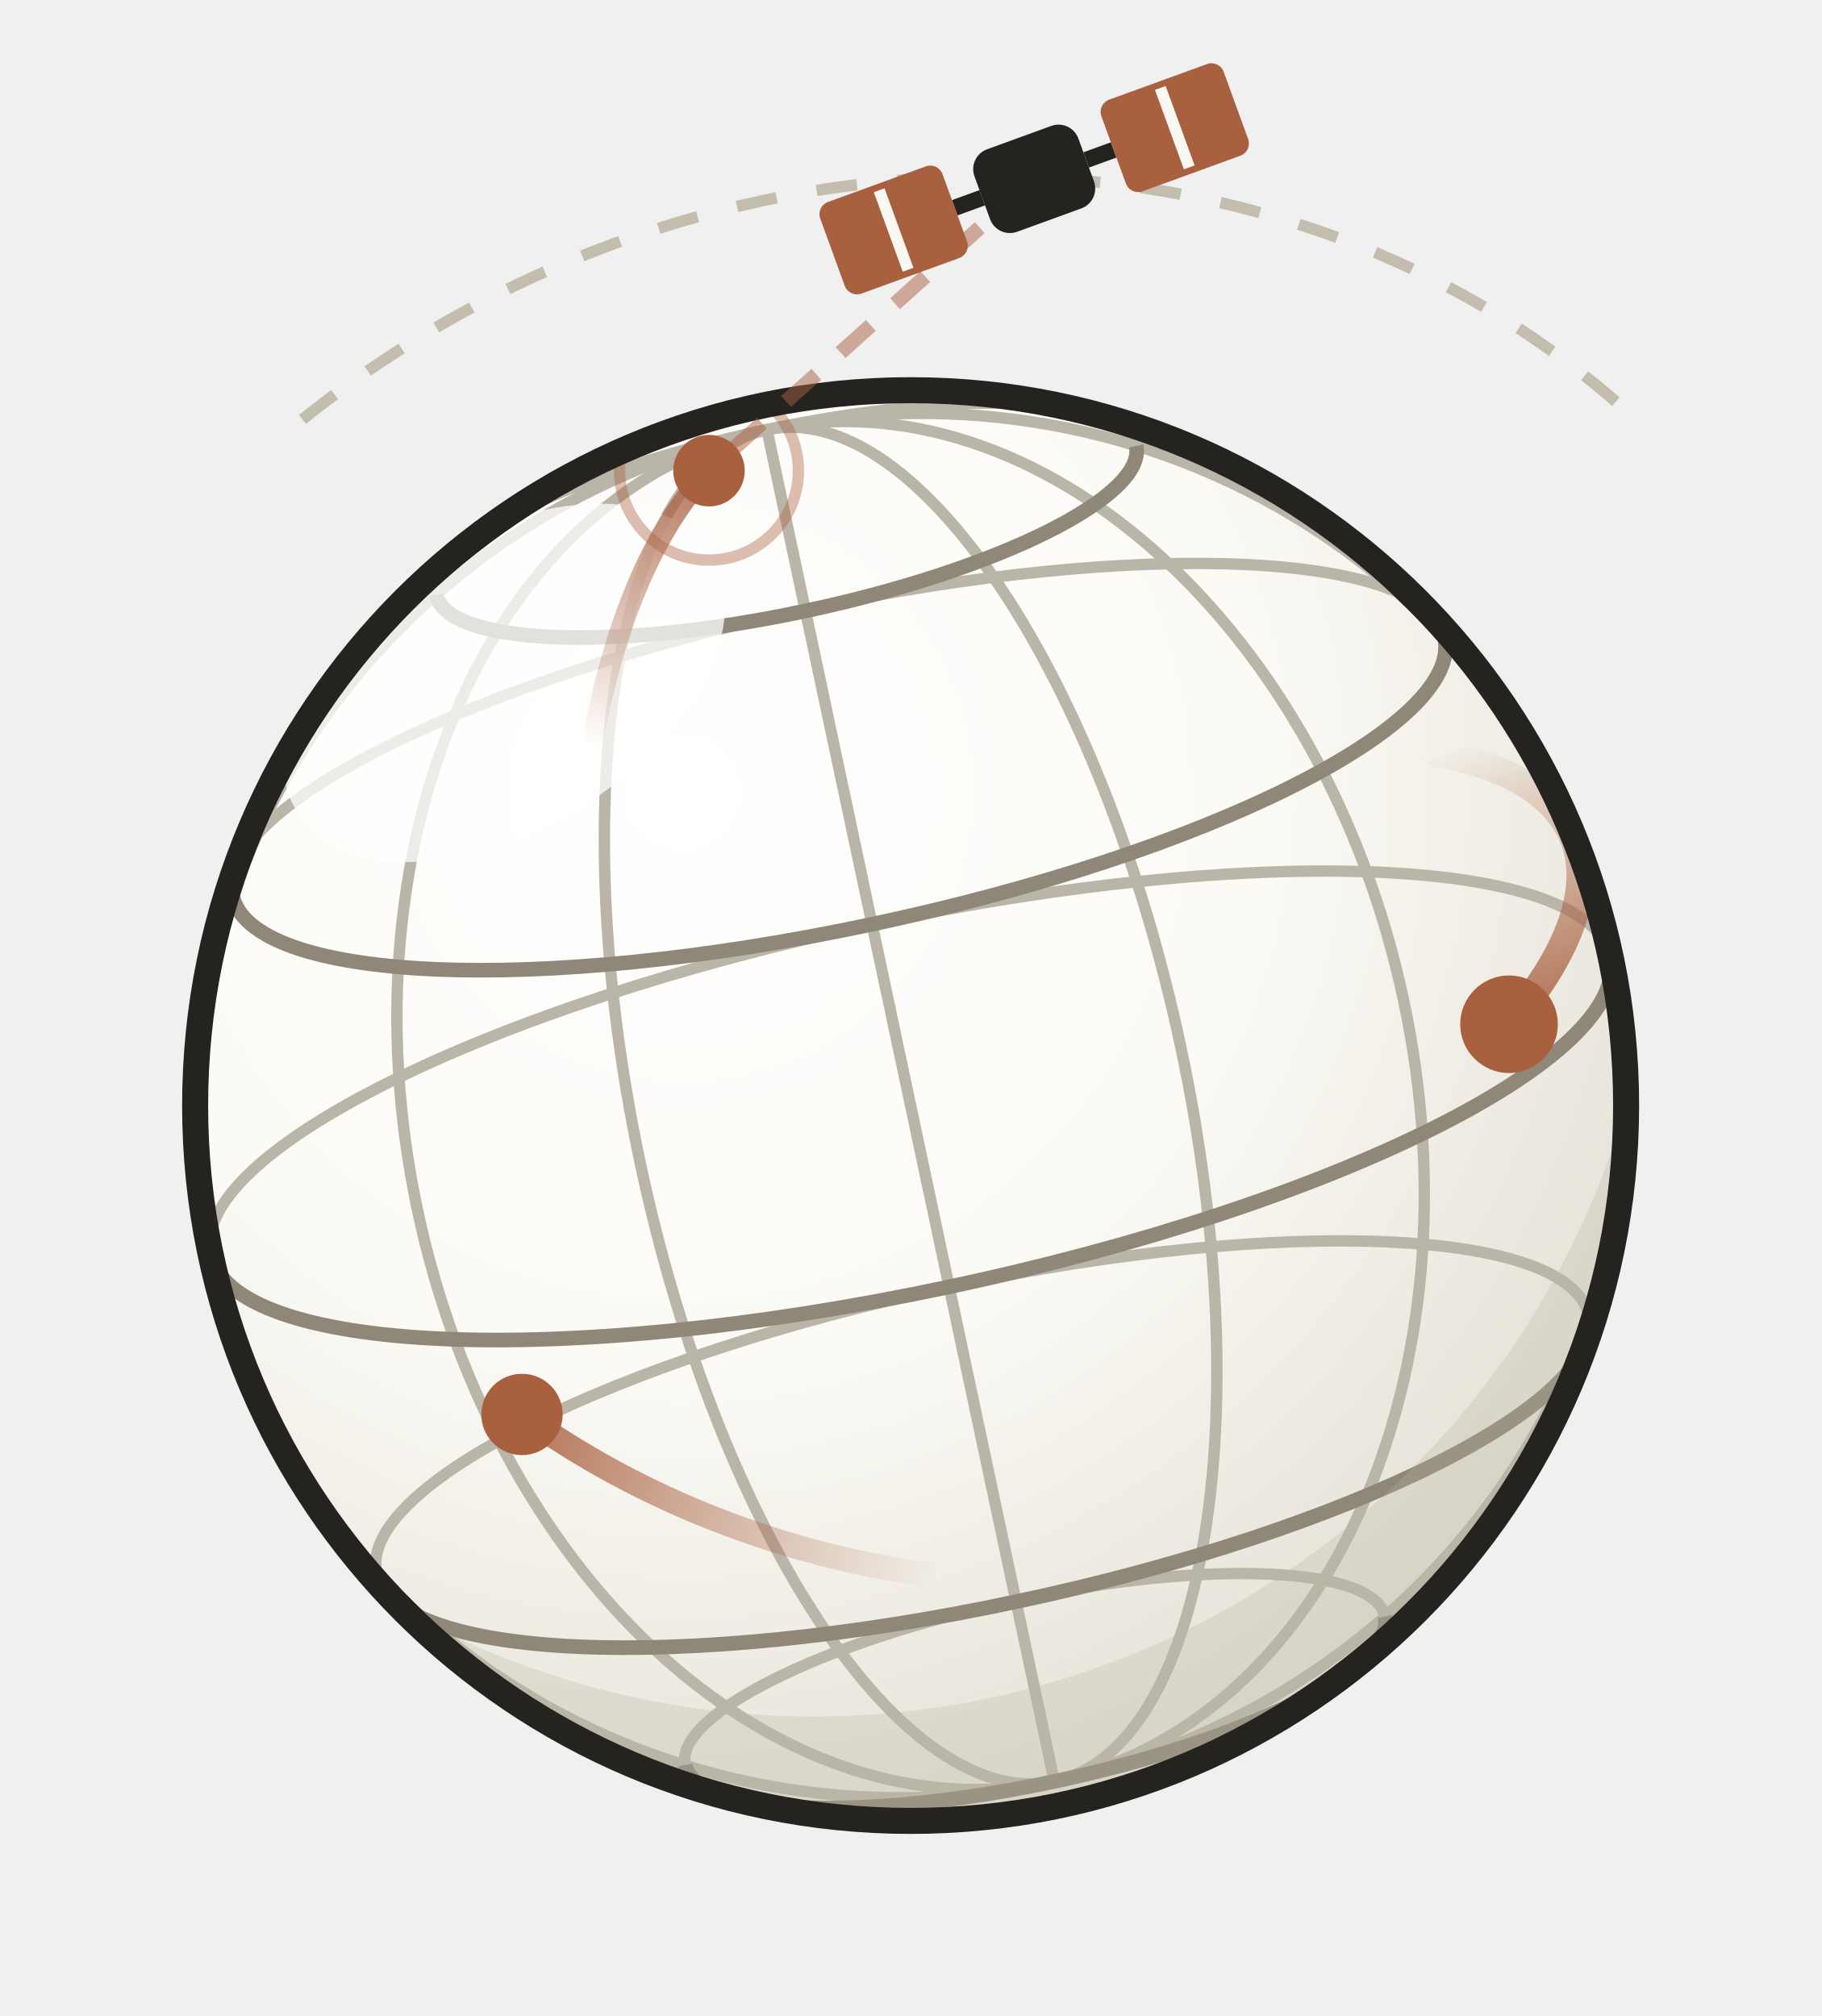
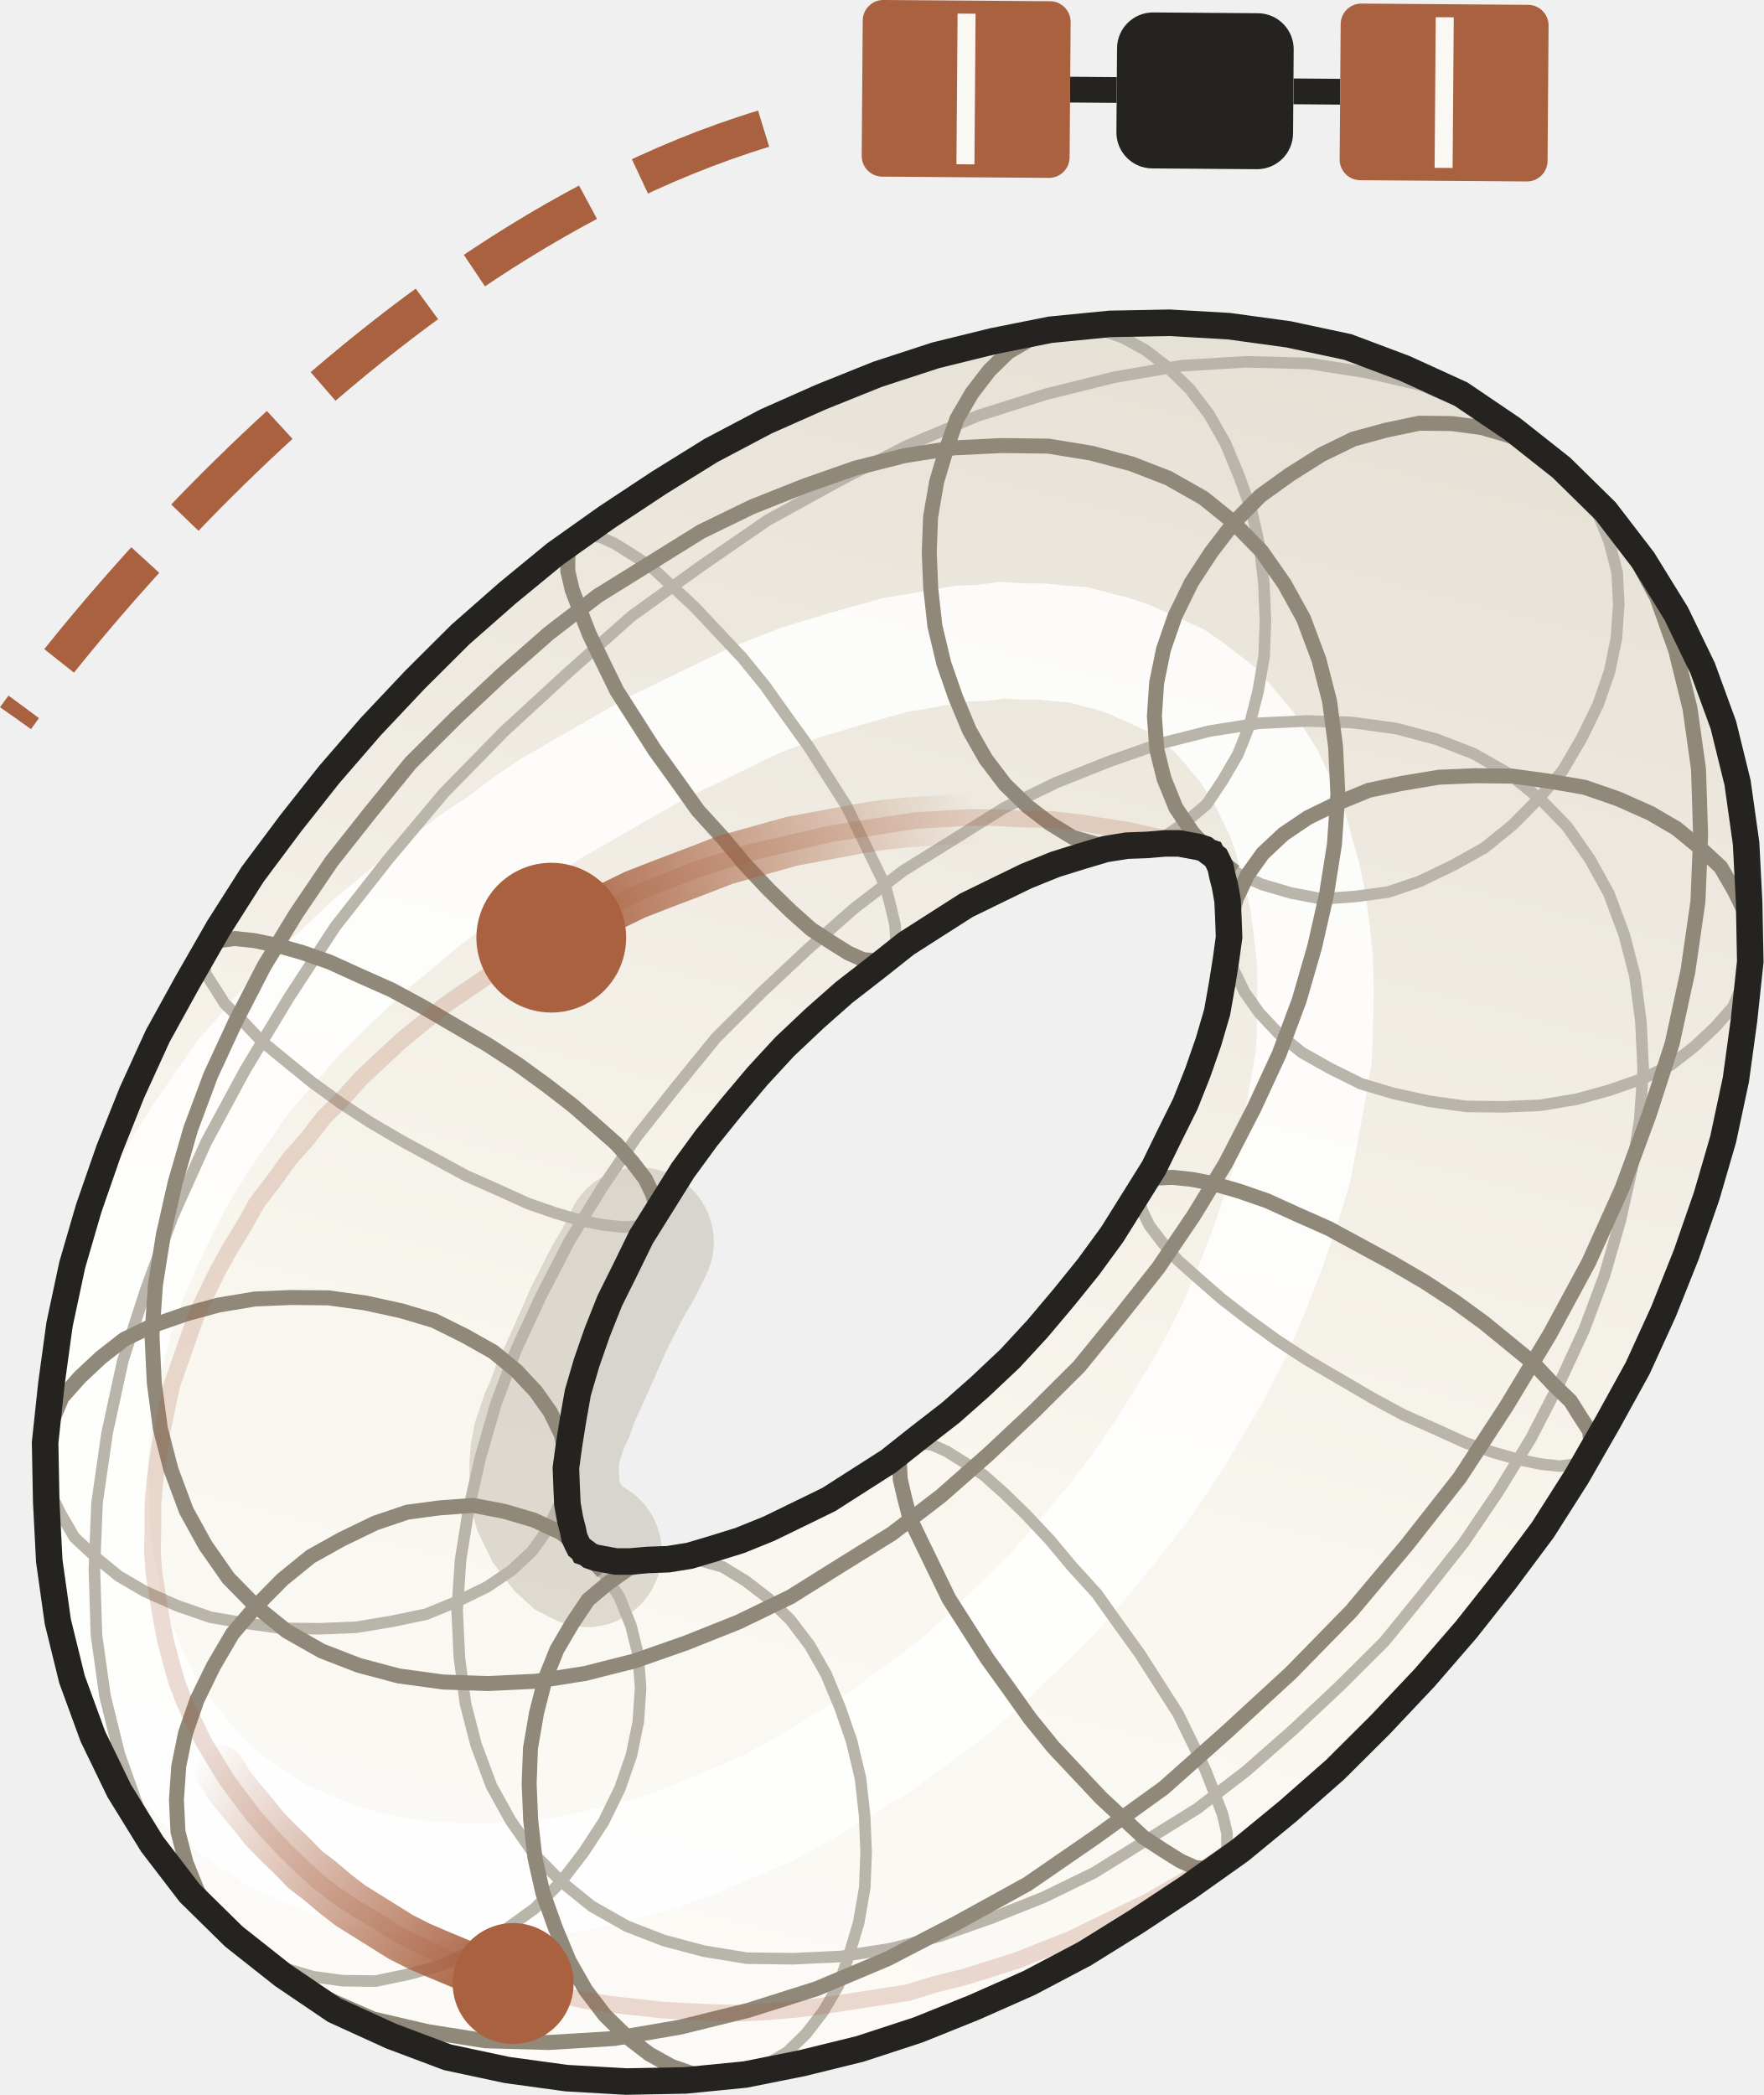
- <svg xmlns="http://www.w3.org/2000/svg" viewBox="-56 -68 112 124" role="img" aria-label="GEOMETRY">
+ <svg xmlns="http://www.w3.org/2000/svg" xmlns:xlink="http://www.w3.org/1999/xlink" id="Layer_1" version="1.1" viewBox="0 0 93.05 110.54">
  <defs>
-     <radialGradient id="fv-sph" cx="34%" cy="28%" r="78%">
-       <stop offset="0%" stop-color="#FFFFFF" />
-       <stop offset="52%" stop-color="#FBFAF5" />
-       <stop offset="100%" stop-color="#E3DFD4" />
-     </radialGradient>
-     <clipPath id="fv-ball">
-       <circle cx="0" cy="0" r="44" />
+     <style>
+       .st0, .st1, .st2, .st3, .st4, .st5, .st6, .st7, .st8, .st9, .st10, .st11 {
+         fill: none;
+       }
+ 
+       .st1 {
+         opacity: .85;
+         stroke: #fff;
+         stroke-width: 6.13px;
+       }
+ 
+       .st1, .st2, .st4 {
+         isolation: isolate;
+       }
+ 
+       .st1, .st2, .st4, .st5, .st7, .st9, .st10, .st11 {
+         stroke-miterlimit: 3.5;
+       }
+ 
+       .st1, .st2, .st9, .st10 {
+         stroke-linecap: round;
+       }
+ 
+       .st12 {
+         fill: #24231f;
+       }
+ 
+       .st2 {
+         opacity: .38;
+         stroke: #b0a899;
+         stroke-width: 7.88px;
+       }
+ 
+       .st3 {
+         stroke: #faf8f3;
+         stroke-width: .95px;
+       }
+ 
+       .st3, .st8 {
+         stroke-miterlimit: 5.43;
+       }
+ 
+       .st4 {
+         opacity: .22;
+         stroke-width: .88px;
+       }
+ 
+       .st4, .st6 {
+         stroke: #a96140;
+       }
+ 
+       .st5 {
+         stroke: #bab5aa;
+         stroke-width: .61px;
+       }
+ 
+       .st6 {
+         stroke-dasharray: 7 3.06;
+         stroke-miterlimit: 10;
+         stroke-width: 2px;
+       }
+ 
+       .st13 {
+         fill: url(#linear-gradient);
+         fill-rule: evenodd;
+       }
+ 
+       .st7 {
+         stroke-width: 1.4px;
+       }
+ 
+       .st7, .st8 {
+         stroke: #24231f;
+       }
+ 
+       .st8 {
+         stroke-width: 1.36px;
+       }
+ 
+       .st14 {
+         fill: #a96140;
+       }
+ 
+       .st9 {
+         stroke: url(#linear-gradient2);
+       }
+ 
+       .st9, .st10 {
+         stroke-width: 2.63px;
+       }
+ 
+       .st10 {
+         stroke: url(#linear-gradient1);
+       }
+ 
+       .st11 {
+         stroke: #908879;
+         stroke-width: .79px;
+       }
+ 
+       .st15 {
+         clip-path: url(#clippath);
+       }
+     </style>
+     <linearGradient id="linear-gradient" x1="94.17" y1="54.88" x2="190.35" y2="-58.27" gradientTransform="translate(-81.25 132.42) rotate(-25.9)" gradientUnits="userSpaceOnUse">
+       <stop offset="0" stop-color="#fff" />
+       <stop offset=".45" stop-color="#f9f6ef" />
+       <stop offset="1" stop-color="#dfdacd" />
+     </linearGradient>
+     <clipPath id="clippath">
+       <path class="st0" d="M82.39,24.68l-2.58-2.04-2.73-1.85-2.98-1.36-2.98-1.12-3.14-.67-3.14-.43-3.14-.18-3.14.06-3.15.31-3,.6-3.05.75-3.06,1-2.96,1.19-2.91,1.29-2.92,1.54-2.72,1.69-2.77,1.83-2.72,1.93-2.53,2.08-2.48,2.18-2.39,2.38-2.34,2.48-2.19,2.53-2.04,2.58-2,2.68-1.8,2.83-1.65,2.88-1.56,2.83-1.36,2.98-1.21,3.03-1.07,3.08-.87,2.99-.67,3.14-.43,3.14-.33,3.09.06,3.14.16,3.1.45,3.2.75,3.05,1.1,3.01,1.39,2.87,1.74,2.82,1.98,2.58,2.33,2.29,2.58,2.04,2.73,1.85,2.98,1.36,2.98,1.12,3.14.67,3.14.43,3.14.18,3.14-.06,3.15-.31,3-.6,3.05-.75,3.06-1,2.96-1.19,2.91-1.29,2.92-1.54,2.72-1.69,2.77-1.83,2.72-1.93,2.53-2.08,2.48-2.18,2.39-2.38,2.34-2.48,2.19-2.53,2.04-2.58,2-2.68,1.8-2.83,1.65-2.88,1.56-2.83,1.36-2.98,1.21-3.03,1.07-3.08.87-2.99.67-3.14.43-3.14.33-3.09-.06-3.14-.16-3.1-.45-3.2-.75-3.05-1.1-3.01-1.39-2.87-1.74-2.82-1.98-2.58-2.33-2.29ZM63.97,45.1l-.05-.1-.15-.05-.19-.15-.29-.1-.54-.1-.54-.1h-.74s-.93.08-.93.08l-1.08.04-1.13.18-1.28.38-1.38.43-1.53.62-1.48.72-1.68.82-1.58,1.01-1.58,1.01-1.59,1.26-1.69,1.31-1.54,1.36-1.59,1.5-1.44,1.56-1.39,1.65-1.3,1.61-1.25,1.7-1.1,1.76-1.1,1.76-.86,1.76-.8,1.61-.66,1.66-.56,1.61-.46,1.57-.26,1.47-.21,1.32-.16,1.18.04,1.08.04.84.14.79.14.54.09.44.14.3.1.2.19.15.05.1.15.05.19.15.29.1.54.1.54.1h.74s.93-.08.93-.08l1.08-.04,1.13-.18,1.28-.38,1.38-.43,1.53-.62,1.48-.72,1.68-.82,1.58-1.01,1.58-1.01,1.59-1.26,1.69-1.31,1.54-1.36,1.59-1.5,1.44-1.56,1.39-1.65,1.3-1.61,1.25-1.71,1.1-1.76,1.1-1.76.86-1.76.8-1.61.66-1.66.56-1.61.46-1.57.26-1.47.21-1.32.16-1.18-.04-1.08-.04-.84-.14-.79-.14-.54-.09-.44-.14-.3-.1-.2-.19-.15Z" />
    </clipPath>
-     <linearGradient id="fv-tA" gradientUnits="userSpaceOnUse" x1="32.3" y1="-21.7" x2="36.8" y2="-5">
-       <stop offset="0%" stop-color="#A9603F" stop-opacity="0" />
-       <stop offset="100%" stop-color="#A9603F" stop-opacity="0.85" />
+     <linearGradient id="linear-gradient1" x1="174.32" y1="497.27" x2="148.81" y2="501.93" gradientTransform="translate(103.91 500.84) rotate(-25.9) scale(.88 -.88)" gradientUnits="userSpaceOnUse">
+       <stop offset="0" stop-color="#a96140" stop-opacity="0" />
+       <stop offset="1" stop-color="#a96140" stop-opacity=".95" />
    </linearGradient>
-     <linearGradient id="fv-tB" gradientUnits="userSpaceOnUse" x1="1.5" y1="28.9" x2="-23.9" y2="19">
-       <stop offset="0%" stop-color="#A9603F" stop-opacity="0" />
-       <stop offset="100%" stop-color="#A9603F" stop-opacity="0.85" />
-     </linearGradient>
-     <linearGradient id="fv-tC" gradientUnits="userSpaceOnUse" x1="-19.6" y1="-22.1" x2="-12.4" y2="-39.05">
-       <stop offset="0%" stop-color="#A9603F" stop-opacity="0" />
-       <stop offset="100%" stop-color="#A9603F" stop-opacity="0.85" />
-     </linearGradient>
+     <linearGradient id="linear-gradient2" x1="107.73" y1="464.04" x2="117.74" y2="445.23" xlink:href="#linear-gradient1" />
  </defs>
-   <path d="M-37.4 -42.2 A62 56 -25 0 1 44.7 -42.1" fill="none" stroke="#C3BDAE" stroke-width="0.7" stroke-dasharray="2.5 2.5" />
-   <circle cx="0" cy="0" r="44" fill="url(#fv-sph)" />
-   <g clip-path="url(#fv-ball)">
-     <g transform="rotate(-12)" fill="none" stroke="#BAB5A9" stroke-width="0.7">
-       <ellipse rx="44" ry="42.5" />
-       <ellipse rx="31" ry="42.5" />
-       <ellipse rx="17" ry="42.5" />
-       <line x1="0" y1="-42.5" x2="0" y2="42.5" />
-       <ellipse rx="44" ry="11.4" />
-       <ellipse cy="-21.3" rx="38.1" ry="9.9" />
-       <ellipse cy="21.3" rx="38.1" ry="9.9" />
-       <ellipse cy="-36.8" rx="22" ry="5.7" />
-       <ellipse cy="36.8" rx="22" ry="5.7" />
-       <g stroke="#8F8879" stroke-width="0.9">
-         <path d="M-44 0 A44 11.4 0 0 0 44 0" />
-         <path d="M-38.1 -21.3 A38.1 9.9 0 0 0 38.1 -21.3" />
-         <path d="M-38.1 21.3 A38.1 9.9 0 0 0 38.1 21.3" />
-         <path d="M-22 -36.8 A22 5.7 0 0 0 22 -36.8" />
-         <path d="M-22 36.8 A22 5.7 0 0 0 22 36.8" />
+   <g>
+     <path class="st13" d="M82.39,24.68l-2.58-2.04-2.73-1.85-2.98-1.36-2.98-1.12-3.14-.67-3.14-.43-3.14-.18-3.14.06-3.15.31-3,.6-3.05.75-3.06,1-2.96,1.19-2.91,1.29-2.92,1.54-2.72,1.69-2.77,1.83-2.72,1.93-2.53,2.08-2.48,2.18-2.39,2.38-2.34,2.48-2.19,2.53-2.04,2.58-2,2.68-1.8,2.83-1.65,2.88-1.56,2.83-1.36,2.98-1.21,3.03-1.07,3.08-.87,2.99-.67,3.14-.43,3.14-.33,3.09.06,3.14.16,3.1.45,3.2.75,3.05,1.1,3.01,1.39,2.87,1.74,2.82,1.98,2.58,2.33,2.29,2.58,2.04,2.73,1.85,2.98,1.36,2.98,1.12,3.14.67,3.14.43,3.14.18,3.14-.06,3.15-.31,3-.6,3.05-.75,3.06-1,2.96-1.19,2.91-1.29,2.92-1.54,2.72-1.69,2.77-1.83,2.72-1.93,2.53-2.08,2.48-2.18,2.39-2.38,2.34-2.48,2.19-2.53,2.04-2.58,2-2.68,1.8-2.83,1.65-2.88,1.56-2.83,1.36-2.98,1.21-3.03,1.07-3.08.87-2.99.67-3.14.43-3.14.33-3.09-.06-3.14-.16-3.1-.45-3.2-.75-3.05-1.1-3.01-1.39-2.87-1.74-2.82-1.98-2.58-2.33-2.29ZM63.97,45.1l-.05-.1-.15-.05-.19-.15-.29-.1-.54-.1-.54-.1h-.74s-.93.08-.93.08l-1.08.04-1.13.18-1.28.38-1.38.43-1.53.62-1.48.72-1.68.82-1.58,1.01-1.58,1.01-1.59,1.26-1.69,1.31-1.54,1.36-1.59,1.5-1.44,1.56-1.39,1.65-1.3,1.61-1.25,1.71-1.1,1.76-1.1,1.76-.86,1.76-.8,1.61-.66,1.66-.56,1.61-.46,1.57-.26,1.47-.21,1.32-.16,1.18.04,1.08.04.84.14.79.14.54.09.44.14.3.1.2.19.15h0l.05.1.15.05.19.15.29.1.54.1.54.1h.74s.93-.08.93-.08l1.08-.04,1.13-.18,1.28-.38,1.38-.43,1.53-.62,1.48-.72,1.68-.82,1.58-1.01,1.58-1.01,1.59-1.26,1.69-1.31,1.54-1.36,1.59-1.5,1.44-1.56,1.39-1.65,1.3-1.61,1.25-1.71,1.1-1.76,1.1-1.76.86-1.76.8-1.61.66-1.66.56-1.61.46-1.57.26-1.47.21-1.32.16-1.18-.04-1.08-.04-.84-.14-.79-.14-.54-.09-.44-.14-.3-.1-.2-.19-.15h0Z" />
+     <g class="st15">
+       <g>
+         <path class="st2" d="M33.72,65.53l-.55,1.12-.6,1.02-.5.98-.5.98-.4.93-.35.78-.35.78-.35.78-.3.64-.25.73-.3.64-.2.59-.2.59-.1.54-.06.64v.49s.04.59.04.59v.49s.14.54.14.54l.24.49.24.49.34.45.34.45.44.4.49.25" />
+         <path class="st1" d="M61.14,35.49l-.78-.35-.78-.35-.88-.3-.83-.21-.98-.26-.88-.06-1.03-.11h-.98s-1.13-.07-1.13-.07l-1.03.14-1.08.04-1.13.18-1.23.23-1.13.18-1.18.33-1.18.33-1.28.38-1.28.38-1.23.48-1.33.52-1.28.62-1.28.62-1.28.62-1.38.67-1.34.77-1.34.77-1.34.77-1.43.82-1.29.87-1.34,1.02-1.39.92-1.44,1.06-1.34,1.02-1.39,1.16-1.39,1.16-1.34,1.26-1.34,1.26-1.39,1.41-1.25,1.46-1.34,1.51-1.15,1.66-1.15,1.66-1.1,1.76-.95,1.81-.91,1.91-.81,1.86-.71,2.06-.51,1.96-.37,2.01-.37,2.01-.12,2.01.08,1.92.08,1.92.32,1.92.37,1.77.57,1.68.67,1.63.77,1.58.92,1.39,1.02,1.34,1.12,1.29,1.26,1.1,1.32.95,1.41.9,1.56.71,1.52.61,1.71.51,1.62.31,1.82.22,1.87.07,1.82-.03,2.02-.12,1.92-.32,1.97-.47,1.97-.47,2.07-.76,1.93-.81,2.02-.86,2.03-1.11,1.98-1.21,1.98-1.21,1.88-1.4,1.98-1.45,1.79-1.6,1.74-1.7,1.74-1.7,1.64-1.9,1.54-1.85,1.5-1.95,1.35-2,1.3-2.1,1.2-2.05,1.06-2.1.91-2.15.81-2.1.76-2.2.61-2.01.37-2.01.37-2.01.32-1.86.07-1.87.02-1.72-.03-1.57-.18-1.62-.18-1.38-.28-1.33-.33-1.18-.33-1.18-.38-1.04-.48-.99-.43-.89-.53-.84-.48-.74-.58-.69-.58-.69-.53-.6-.78-.6-.58-.45-.73-.5-.78-.35" />
      </g>
    </g>
-     <ellipse cx="-25" cy="-26" rx="15" ry="9" transform="rotate(-32 -25 -26)" fill="#FFFFFF" opacity="0.75" />
-     <path d="M44 0a44 44 0 0 1-44 44 44 44 0 0 1-31.1-12.9 52 52 0 0 0 75.1-31.1z" fill="#B8B2A3" opacity="0.28" />
-     <path d="M32.3 -21.7 A44 16 -22 0 1 36.8 -5" fill="none" stroke="url(#fv-tA)" stroke-width="1.7" stroke-linecap="round" />
-     <path d="M1.5 28.9 A40 28 18 0 1 -23.9 19" fill="none" stroke="url(#fv-tB)" stroke-width="1.5" stroke-linecap="round" />
-     <path d="M-19.6 -22.1 A20 43 -8 0 1 -12.4 -39.05" fill="none" stroke="url(#fv-tC)" stroke-width="1.3" stroke-linecap="round" />
-     <circle cx="-12.4" cy="-39.05" r="5.5" fill="none" stroke="#A9603F" stroke-width="0.7" opacity="0.4" />
+     <path class="st5" d="M82.39,24.68l-1.22-1" />
+     <path class="st5" d="M63.97,45.1l1.17.9,1.42.66,1.57.46,1.62.31,1.77-.13,1.72-.23,1.68-.57,1.78-.86,1.63-.91,1.49-1.21,1.39-1.41,1.25-1.46,1-1.71.86-1.76.61-1.76.36-1.76.12-1.77-.08-1.67-.42-1.63-.62-1.53-.87-1.29-1.02-1.09" />
+     <path class="st5" d="M61.62,19.38l-1.17-.9-1.17-.65-1.32-.46-1.28-.11-1.23.23" />
+     <path class="st5" d="M59.12,44.65l1.23-.23,1.18-.33,1.09-.77,1.04-.87.85-1.27.8-1.37.61-1.52.46-1.81.32-1.86.07-1.87-.08-1.92-.22-1.97-.42-1.87-.67-1.87-.72-1.73-.87-1.53-1.02-1.34-1.17-1.14" />
+     <path class="st5" d="M35.5,30.97l-1.12-1.04-1.07-.7-.88-.55-.78-.35-.64-.06-.54.14-.35.29" />
+     <path class="st5" d="M46.72,50.55l.35-.29.2-.59-.04-.84-.23-.99-.28-1.08-.62-1.28-.67-1.38-.77-1.58-1.01-1.58-1.01-1.58-1.11-1.54-1.16-1.63-1.21-1.49-1.26-1.34-1.26-1.34-1.12-1.04" />
+     <path class="st5" d="M13.8,54.94l-1.02-1.09-.92-.89-.53-.84-.48-.74-.09-.69v-.49s.3-.39.3-.39" />
+     <path class="st5" d="M34.48,64.07l-.3.39-.49.24-.84.04-1.03-.11-1.08-.21-1.42-.41-1.47-.51-1.56-.71-1.71-.76-1.66-.9-1.66-.9-1.71-1-1.61-1.05-1.51-1.1-1.41-1.15-1.22-1" />
+     <path class="st5" d="M5.04,82.15l-1.12-1.04-.72-1.24-.58-1.19-.23-1.23v-1.23" />
+     <path class="st5" d="M29.9,77.04l-.11,1.28-.31,1.13-.6,1.27-.8,1.12-1.09,1.02-1.29.87-1.58.77-1.63.67-1.77.37-1.92.32-1.92.08-1.96-.02-1.96-.27-1.86-.32-1.76-.61-1.71-.76-1.37-.8-1.22-1" />
+     <path class="st5" d="M12.32,102.18l-1.02-1.09" />
+     <path class="st5" d="M30.73,81.76l1.07,1.19.87,1.29.62,1.53.38,1.53.13,1.77-.12,1.77-.36,1.76-.61,1.76-.86,1.76-1.05,1.61-1.2,1.56-1.39,1.41-1.54,1.11-1.68,1.06-1.68.82-1.72.47-1.77.37-1.72-.02-1.57-.21-1.57-.46-1.42-.66-1.22-1" />
+     <path class="st5" d="M34.36,82.44l1.23-.23,1.28.11,1.27.36,1.22.75,1.17.9,1.17,1.14,1.02,1.34.87,1.53.72,1.73.62,1.78.47,1.97.22,1.97.08,1.92-.07,1.87-.32,1.86-.51,1.71-.56,1.61-.8,1.37-.9,1.17-.99.97-1.14.67-1.13.43-1.23.23" />
+     <path class="st5" d="M47.64,76.6l.35-.29.54-.14.64.06.78.35.88.55,1.07.7,1.07.95,1.17,1.14,1.26,1.34,1.16,1.39,1.31,1.44,1.16,1.63,1.11,1.54,1.01,1.58,1.01,1.58.77,1.58.67,1.38.48,1.23.43,1.13.23.99v.74s-.16.69-.16.69l-.35.29" />
+     <path class="st5" d="M60.53,62.41l-.3.39-.15.44.19.64.38.79.68.89.82.94,1.07.95,1.26,1.1,1.36,1.05,1.51,1.1,1.61,1.05,1.71,1,1.71,1,1.66.9,1.71.76,1.56.71,1.47.51,1.27.36,1.23.26,1.03.11.69-.09.64-.19.3-.39" />
+     <path class="st5" d="M64.92,48.55l-.11,1.28.28,1.33.58,1.19.77,1.09,1.02,1.09,1.22,1,1.51.85,1.61.8,1.71.51,1.91.42,1.96.27,1.96.02,1.92-.08,1.92-.32,1.72-.47,1.78-.62,1.48-.72,1.24-.97,1.09-1.02.95-1.07.51-1.22.36-1.27v-1.23" />
+     <path class="st5" d="M82.39,24.68l-2.19-1.74-2.54-1.45-2.64-1.16-2.89-.67-3.04-.48-3.34-.09-3.44.21-3.49.6-3.6.89-3.6,1.14-3.75,1.58-3.61,1.87-3.76,2.07-3.57,2.46-3.62,2.61-3.33,2.96-3.38,3.11-3.18,3.25-2.94,3.5-2.79,3.55-2.45,3.75-2.3,3.81-2.06,3.81-1.76,3.91-1.42,3.86-1.22,3.77-.83,3.82-.53,3.68-.14,3.49.11,3.49.45,3.2.75,3.05,1,2.81,1.35,2.52,1.74,2.33,1.94,1.99,2.19,1.74" />
+     <path class="st5" d="M81.2,42.11l-1.61-1.3-1.85-1.05-1.96-.76-2.11-.56-2.35-.32-2.36-.08-2.51.12-2.61.41-2.61.66-2.71.95-2.76,1.1-2.77,1.34-2.62,1.64-2.72,1.69-2.58,1.98-2.48,2.18-2.43,2.28-2.39,2.38-2.14,2.63-2.04,2.58-1.85,2.73-1.7,2.78-1.51,2.93-1.31,2.83-1.06,2.84-.82,2.84-.62,2.74-.42,2.65-.18,2.65.12,2.51.32,2.41.56,2.17.81,2.17,1.01,1.83,1.21,1.73,1.46,1.49,1.61,1.3,1.85,1.05,1.96.76,2.11.56,2.26.37,2.46.03,2.51-.12,2.61-.41,2.61-.66,2.71-.95,2.76-1.1,2.67-1.3,2.72-1.69,2.72-1.69,2.58-1.98,2.48-2.18,2.43-2.28,2.39-2.38,2.14-2.63,2.04-2.58,1.85-2.73,1.7-2.78,1.51-2.93,1.31-2.83,1.06-2.84.82-2.84.62-2.74.42-2.65.18-2.65-.12-2.51-.32-2.41-.56-2.17-.81-2.17-1.01-1.83-1.21-1.73-1.46-1.49" />
+     <path class="st11" d="M82.39,24.68l-1.22-1-1.42-.66-1.57-.46-1.57-.21-1.72-.02-1.77.37-1.72.47-1.68.82-1.68,1.06-1.54,1.11-1.39,1.41-1.2,1.56-1.05,1.61-.86,1.76-.61,1.76-.36,1.76-.12,1.77.13,1.77.38,1.53.62,1.53.87,1.29,1.07,1.19,1.17.9" />
+     <path class="st11" d="M56.68,17.26l-1.23.23-1.13.43-1.14.67-.99.97-.9,1.17-.8,1.37-.56,1.61-.51,1.71-.32,1.86-.07,1.87.08,1.92.22,1.97.47,1.97.62,1.78.72,1.73.87,1.53,1.02,1.34,1.17,1.14,1.17.9,1.22.75,1.27.36,1.28.11,1.23-.23" />
+     <path class="st11" d="M30.47,28.41l-.35.29-.16.69v.74s.23.99.23.99l.43,1.13.48,1.23.67,1.38.77,1.58,1.01,1.58,1.01,1.58,1.11,1.54,1.16,1.63,1.31,1.44,1.16,1.39,1.26,1.34,1.17,1.14,1.07.95,1.07.7.88.55.78.35.64.06.54-.14.35-.29" />
+     <path class="st11" d="M10.76,50.19l.3-.39.64-.19.69-.09,1.03.11,1.23.26,1.27.36,1.47.51,1.56.71,1.71.76,1.66.9,1.71,1,1.71,1,1.61,1.05,1.51,1.1,1.36,1.05,1.26,1.1,1.07.95.82.94.68.89.38.79.19.64-.15.44-.3.39" />
+     <path class="st11" d="M2.39,77.45v-1.23s.37-1.27.37-1.27l.51-1.22.95-1.07,1.09-1.02,1.24-.97,1.48-.72,1.78-.62,1.72-.47,1.92-.32,1.92-.08,1.96.02,1.96.27,1.91.42,1.71.51,1.61.8,1.51.85,1.22,1,1.02,1.09.77,1.09.58,1.19.28,1.33-.11,1.28" />
+     <path class="st11" d="M12.32,102.18l-1.02-1.09-.87-1.29-.62-1.53-.42-1.63-.08-1.67.12-1.77.36-1.76.61-1.76.86-1.76,1-1.71,1.25-1.46,1.39-1.41,1.49-1.21,1.63-.91,1.78-.86,1.68-.57,1.72-.23,1.77-.13,1.62.31,1.57.46,1.42.66,1.17.9,1.07,1.19" />
+     <path class="st11" d="M33.09,107.48l-1.17-1.14-1.02-1.34-.87-1.53-.72-1.73-.67-1.87-.42-1.87-.22-1.97-.08-1.92.07-1.87.32-1.86.46-1.81.61-1.52.8-1.37.85-1.27,1.04-.87,1.09-.77,1.18-.33,1.23-.23" />
+     <path class="st11" d="M39.26,109.37l-1.23.23-1.28-.11-1.32-.46-1.17-.65-1.17-.9" />
+     <path class="st11" d="M59.21,95.9l-1.12-1.04-1.26-1.34-1.26-1.34-1.21-1.49-1.16-1.63-1.11-1.54-1.01-1.58-1.01-1.58-.77-1.58-.67-1.38-.62-1.28-.28-1.08-.23-.99-.04-.84.2-.59.35-.29" />
+     <path class="st11" d="M64.59,98.17l-.35.29-.54.14-.64-.06-.78-.35-.88-.55-1.07-.7-1.12-1.04" />
+     <path class="st11" d="M80.91,71.93l-1.22-1-1.41-1.15-1.51-1.1-1.61-1.05-1.71-1-1.66-.9-1.66-.9-1.71-.76-1.56-.71-1.47-.51-1.42-.41-1.08-.21-1.03-.11-.84.04-.49.24-.3.39" />
+     <path class="st11" d="M83.65,77.07l.3-.39v-.49s-.08-.69-.08-.69l-.48-.74-.53-.84-.92-.89-1.02-1.09" />
+     <path class="st11" d="M89.67,44.71l-1.22-1-1.37-.8-1.71-.76-1.76-.61-1.86-.32-1.96-.27-1.96-.02-1.92.08-1.92.32-1.77.37-1.63.67-1.58.77-1.29.87-1.09,1.02-.8,1.12-.6,1.27-.31,1.13-.11,1.28" />
+     <path class="st11" d="M92.31,50.64v-1.23s-.22-1.23-.22-1.23l-.58-1.19-.72-1.24-1.12-1.04" />
+     <path class="st11" d="M12.32,102.18l2.19,1.74,2.54,1.45,2.64,1.16,2.89.67,3.04.48,3.34.09,3.44-.21,3.49-.6,3.6-.89,3.6-1.14,3.75-1.58,3.61-1.87,3.76-2.07,3.57-2.46,3.62-2.61,3.33-2.96,3.38-3.11,3.18-3.25,2.94-3.5,2.79-3.55,2.45-3.75,2.3-3.81,2.06-3.81,1.76-3.91,1.42-3.86,1.22-3.77.83-3.82.53-3.68.14-3.49-.11-3.49-.45-3.2-.75-3.05-1-2.81-1.35-2.52-1.74-2.33-1.94-1.99" />
+     <path class="st11" d="M65.11,27.58l-1.61-1.3-1.85-1.05-1.96-.76-2.11-.56-2.26-.37-2.46-.03-2.51.12-2.61.41-2.61.66-2.71.95-2.76,1.1-2.67,1.3-2.72,1.69-2.72,1.69-2.58,1.98-2.48,2.18-2.43,2.28-2.39,2.38-2.14,2.63-2.04,2.58-1.85,2.73-1.7,2.78-1.51,2.93-1.31,2.83-1.06,2.84-.82,2.84-.62,2.74-.42,2.65-.18,2.65.12,2.51.32,2.41.56,2.17.81,2.17,1.01,1.83,1.21,1.73,1.46,1.49,1.61,1.3,1.85,1.05,1.96.76,2.11.56,2.35.32,2.36.08,2.51-.12,2.61-.41,2.61-.66,2.71-.95,2.76-1.1,2.77-1.34,2.62-1.64,2.72-1.69,2.58-1.98,2.48-2.18,2.43-2.28,2.39-2.38,2.14-2.63,2.04-2.58,1.85-2.73,1.7-2.78,1.51-2.93,1.31-2.83,1.06-2.84.82-2.84.62-2.74.42-2.65.18-2.65-.12-2.51-.32-2.41-.56-2.17-.81-2.17-1.01-1.83-1.21-1.73-1.46-1.49" />
+     <path class="st4" d="M8.55,75.56l-.21,1.32-.16,1.18-.11,1.28v1.23s-.03,1.23-.03,1.23l.08,1.18.18,1.13.18,1.13.23,1.23.28,1.08.33,1.18.43,1.13.48.99.53,1.09.63,1.04.58.94.73.99.68.89.82.94.78.84.92.89.88.8.97.75,1.07.7,1.02.6,1.07.7,1.12.55,1.12.55,1.22.51,1.22.51,1.27.36,1.32.46,1.23.26,1.37.31,1.32.21,1.42.16,1.42.16,1.37.07,1.37.07,1.47.02,1.43-.08,1.52-.13,1.38-.18,1.48-.23,1.48-.23,1.48-.23,1.38-.43,1.53-.38,1.38-.43,1.48-.47,1.43-.57,1.33-.52,1.38-.67,1.38-.67,1.38-.67,1.24-.72,1.34-.77,1.29-.87,1.19-.82,1.19-.82,1.24-.97,1.14-.92.99-.97" />
+     <path class="st4" d="M63.58,44.8l-1.27-.36-1.37-.31-1.37-.31-1.32-.21-1.32-.21-1.42-.16-1.47-.02-1.37-.07-1.47-.02-1.43.08-1.43.08-1.48.23-1.48.23-1.48.23-1.43.33-1.43.33-1.43.33-1.48.47-1.38.43-1.43.57-1.43.57-1.38.67-1.28.62-1.38.67-1.34.77-1.34.77-1.19.82-1.29.87-1.19.82-1.14.92-1.14.92-1.09,1.02-1.09,1.02-.95,1.07-.99.97-.9,1.17-.95,1.07-.8,1.12-.9,1.17-.65,1.17-.75,1.22-.65,1.17-.55,1.12-.6,1.27-.41,1.17-.46,1.32-.41,1.17-.26,1.23-.26,1.23" />
+     <path class="st7" d="M82.39,24.68l-2.58-2.04-2.73-1.85-2.98-1.36-2.98-1.12-3.14-.67-3.14-.43-3.14-.18-3.14.06-3.15.31-3,.6-3.05.75-3.06,1-2.96,1.19-2.91,1.29-2.92,1.54-2.72,1.69-2.77,1.83-2.72,1.93-2.53,2.08-2.48,2.18-2.39,2.38-2.34,2.48-2.19,2.53-2.04,2.58-2,2.68-1.8,2.83-1.65,2.88-1.56,2.83-1.36,2.98-1.21,3.03-1.07,3.08-.87,2.99-.67,3.14-.43,3.14-.33,3.09.06,3.14.16,3.1.45,3.2.75,3.05,1.1,3.01,1.39,2.87,1.74,2.82,1.98,2.58,2.33,2.29,2.58,2.04,2.73,1.85,2.98,1.36,2.98,1.12,3.14.67,3.14.43,3.14.18,3.14-.06,3.15-.31,3-.6,3.05-.75,3.06-1,2.96-1.19,2.91-1.29,2.92-1.54,2.72-1.69,2.77-1.83,2.72-1.93,2.53-2.08,2.48-2.18,2.39-2.38,2.34-2.48,2.19-2.53,2.04-2.58,2-2.68,1.8-2.83,1.65-2.88,1.56-2.83,1.36-2.98,1.21-3.03,1.07-3.08.87-2.99.67-3.14.43-3.14.33-3.09-.06-3.14-.16-3.1-.45-3.2-.75-3.05-1.1-3.01-1.39-2.87-1.74-2.82-1.98-2.58-2.33-2.29ZM63.97,45.1l-.05-.1-.15-.05-.19-.15-.29-.1-.54-.1-.54-.1h-.74s-.93.08-.93.08l-1.08.04-1.13.18-1.28.38-1.38.43-1.53.62-1.48.72-1.68.82-1.58,1.01-1.58,1.01-1.59,1.26-1.69,1.31-1.54,1.36-1.59,1.5-1.44,1.56-1.39,1.65-1.3,1.61-1.25,1.71-1.1,1.76-1.1,1.76-.86,1.76-.8,1.61-.66,1.66-.56,1.61-.46,1.57-.26,1.47-.21,1.32-.16,1.18.04,1.08.04.84.14.79.14.54.09.44.14.3.1.2.19.15h0l.05.1.15.05.19.15.29.1.54.1.54.1h.74s.93-.08.93-.08l1.08-.04,1.13-.18,1.28-.38,1.38-.43,1.53-.62,1.48-.72,1.68-.82,1.58-1.01,1.58-1.01,1.59-1.26,1.69-1.31,1.54-1.36,1.59-1.5,1.44-1.56,1.39-1.65,1.3-1.61,1.25-1.71,1.1-1.76,1.1-1.76.86-1.76.8-1.61.66-1.66.56-1.61.46-1.57.26-1.47.21-1.32.16-1.18-.04-1.08-.04-.84-.14-.79-.14-.54-.09-.44-.14-.3-.1-.2-.19-.15h0Z" />
+     <path class="st10" d="M51.47,43.24h-1.23s-1.18.07-1.18.07l-1.18.08-1.28.13-1.13.18-1.23.23-1.23.23-1.23.23-1.18.33-1.18.33-1.18.33-1.23.48-1.13.43-1.13.43-1.23.48-1.09.53-1.19.58-1.09.53-1.04.63" />
+     <path class="st9" d="M11.59,93.38l.53.84.63.79.58.69.63.79.73.75.68.65.73.75.78.6.83.7.78.6.88.55.88.55.88.55.98.5.93.4,1.08.45.93.4,1.03.36,1.03.36" />
+     <circle class="st14" cx="29.09" cy="49.47" r="3.95" transform="translate(-18.69 17.68) rotate(-25.9)" />
+     <circle class="st14" cx="27.08" cy="104.66" r="3.19" transform="translate(-43 22.34) rotate(-25.9)" />
  </g>
-   <circle cx="0" cy="0" r="44" fill="none" stroke="#24231F" stroke-width="1.6" />
-   <circle cx="36.8" cy="-5" r="3" fill="#A9603F" />
-   <circle cx="-23.9" cy="19" r="2.5" fill="#A9603F" />
-   <circle cx="-12.4" cy="-39.05" r="2.2" fill="#A9603F" />
-   <path d="M7.6 -57 L-12.4 -39.05" stroke="#A9603F" stroke-width="0.9" stroke-dasharray="2.5 2" opacity="0.5" />
-   <g transform="translate(7.6 -57) rotate(-20)">
-     <line x1="-3.4" y1="0" x2="-5.2" y2="0" stroke="#24231F" stroke-width="1" />
-     <line x1="3.4" y1="0" x2="5.2" y2="0" stroke="#24231F" stroke-width="1" />
-     <rect x="-13.2" y="-3" width="8" height="6" rx="0.8" fill="#A9603F" />
-     <rect x="5.2" y="-3" width="8" height="6" rx="0.8" fill="#A9603F" />
-     <line x1="-9.2" y1="-2.6" x2="-9.2" y2="2.6" stroke="#FAF8F3" stroke-width="0.7" />
-     <line x1="9.2" y1="-2.6" x2="9.2" y2="2.6" stroke="#FAF8F3" stroke-width="0.7" />
-     <rect x="-3.4" y="-2.7" width="6.8" height="5.4" rx="1.3" fill="#24231F" />
+   <g>
+     <line class="st8" x1="58.92" y1="4.75" x2="56.46" y2="4.73" />
+     <line class="st8" x1="68.25" y1="4.82" x2="70.71" y2="4.84" />
+     <rect class="st14" x="45.49" y=".03" width="10.97" height="9.32" rx="1.09" ry="1.09" transform="translate(.04 -.38) rotate(.43)" />
+     <rect class="st14" x="70.71" y=".22" width="10.97" height="9.32" rx="1.09" ry="1.09" transform="translate(.04 -.57) rotate(.43)" />
+     <line class="st3" x1="51" y1=".72" x2="50.94" y2="8.67" />
+     <line class="st3" x1="76.23" y1=".91" x2="76.17" y2="8.86" />
+     <rect class="st12" x="58.92" y=".67" width="9.32" height="8.23" rx="1.9" ry="1.9" transform="translate(.04 -.47) rotate(.43)" />
  </g>
+   <path class="st6" d="M40.29,6.79C17.85,13.62.82,37.89.82,37.89" />
</svg>
